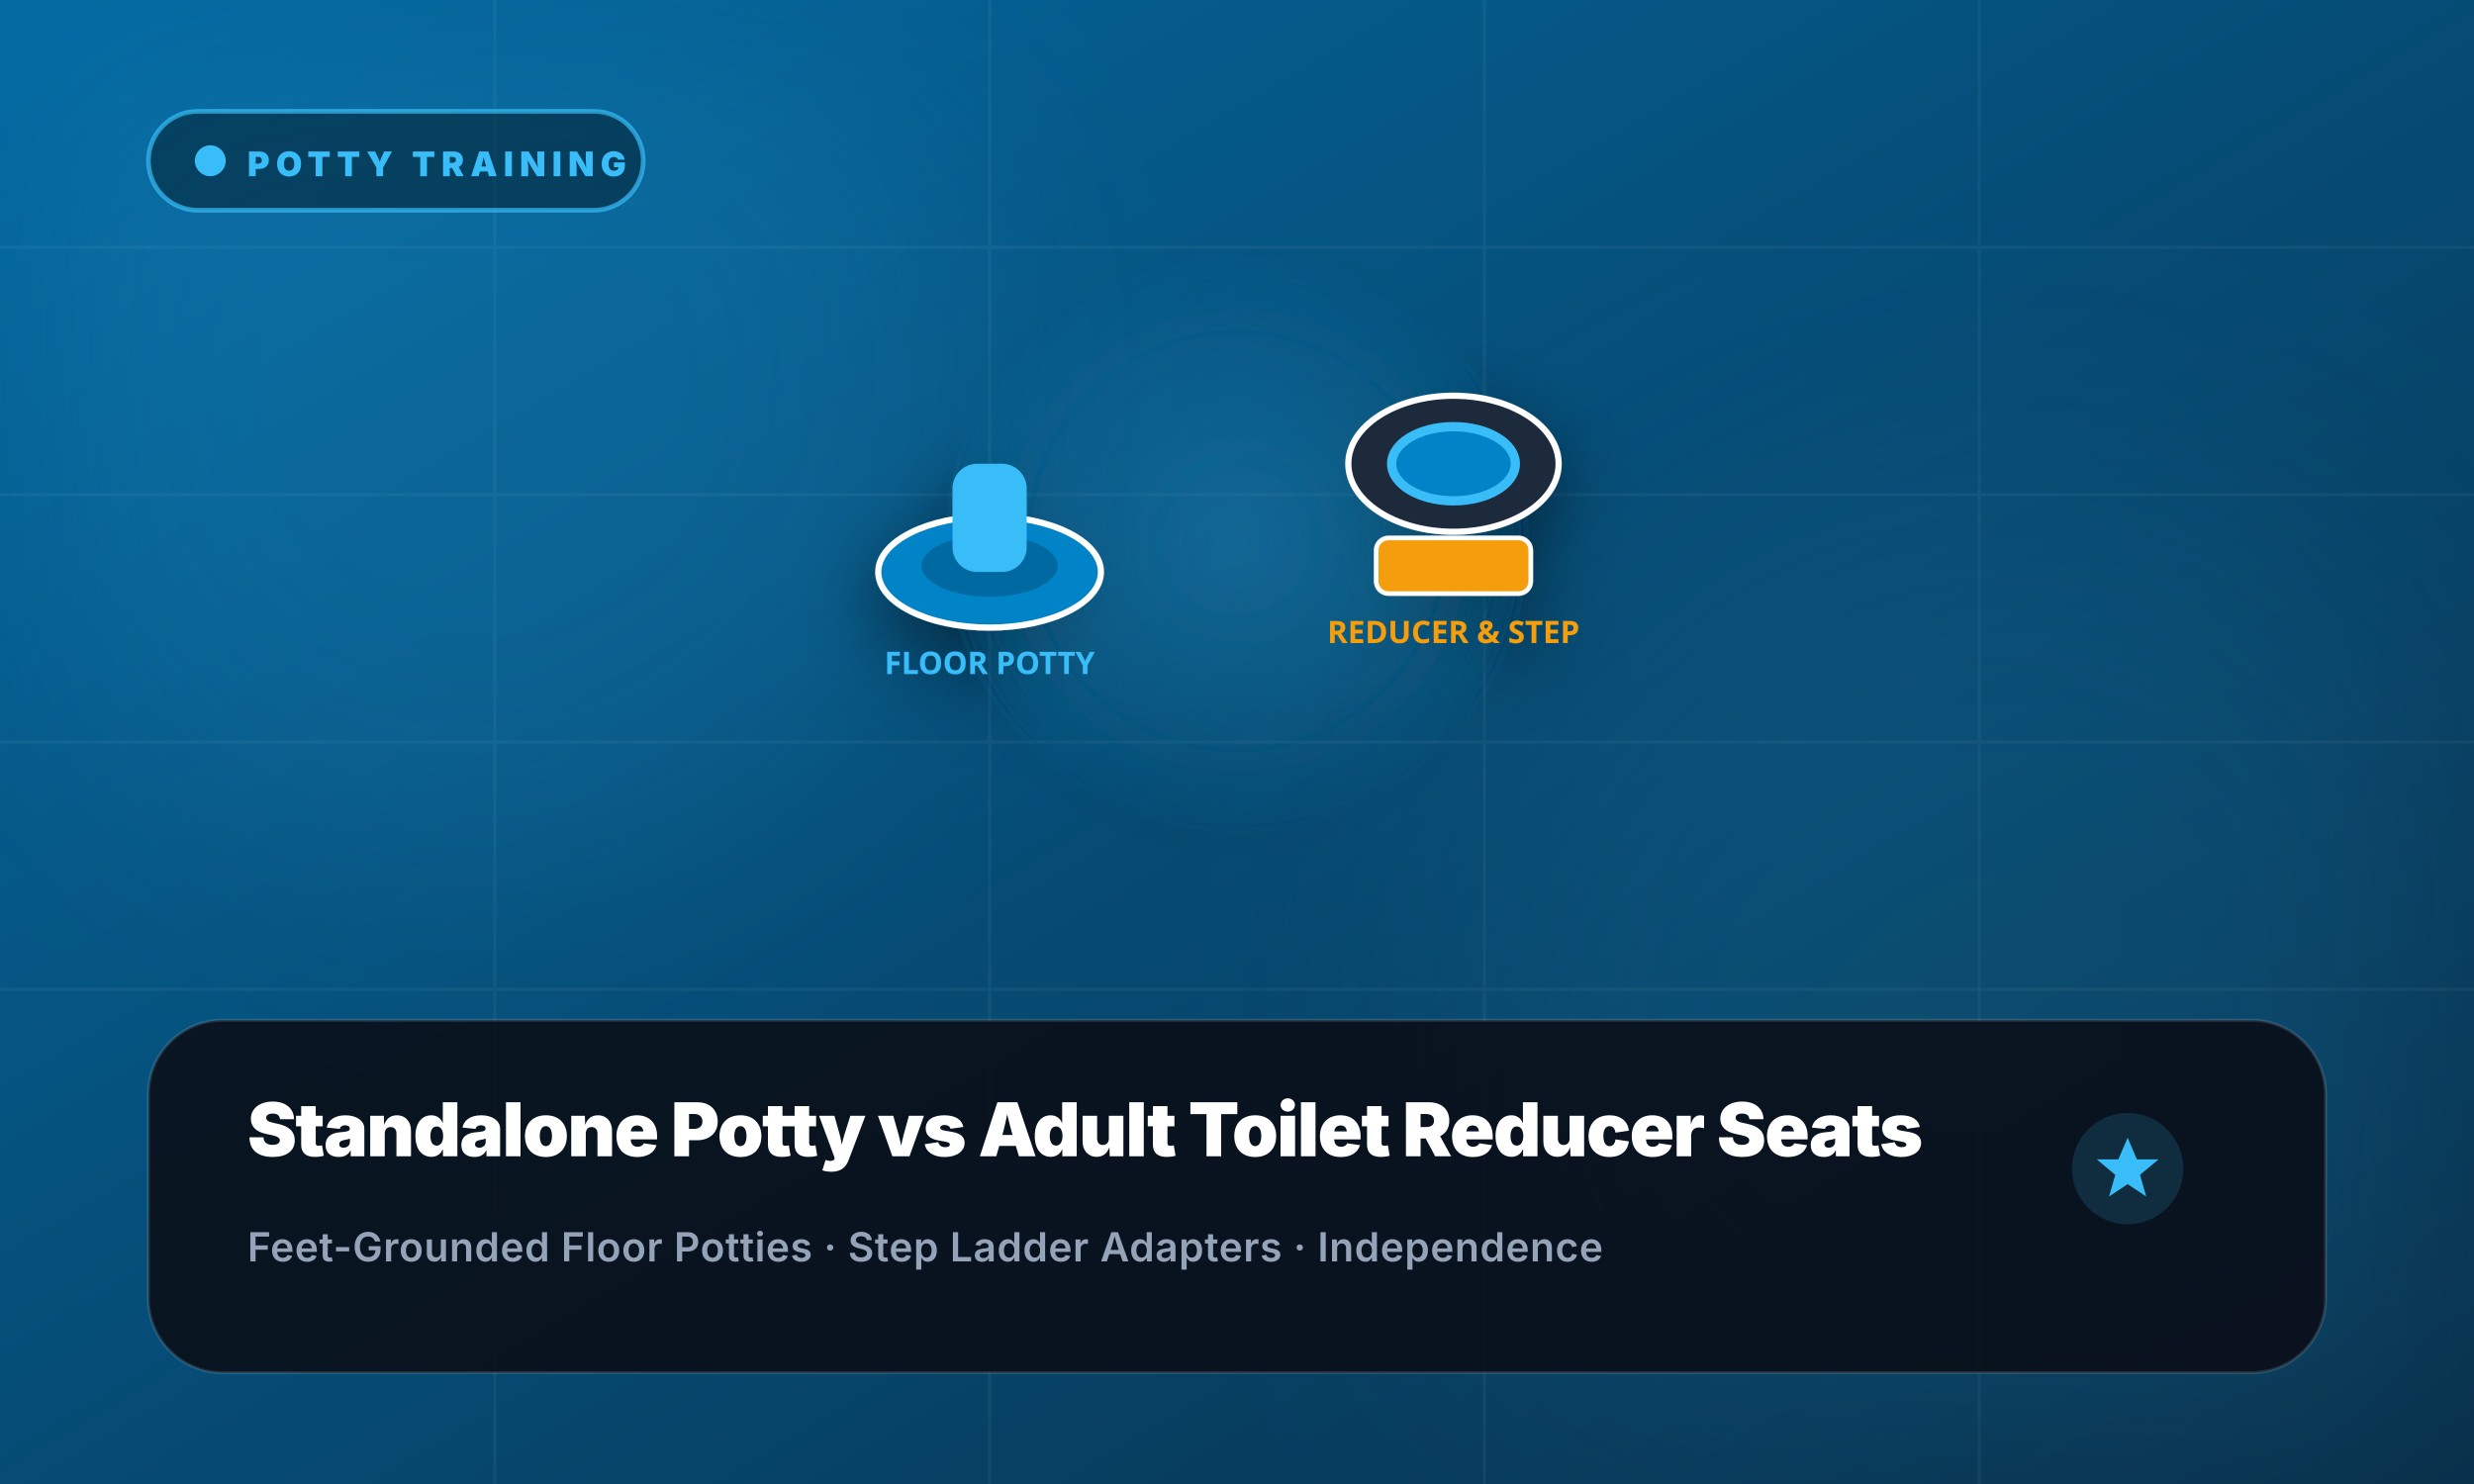
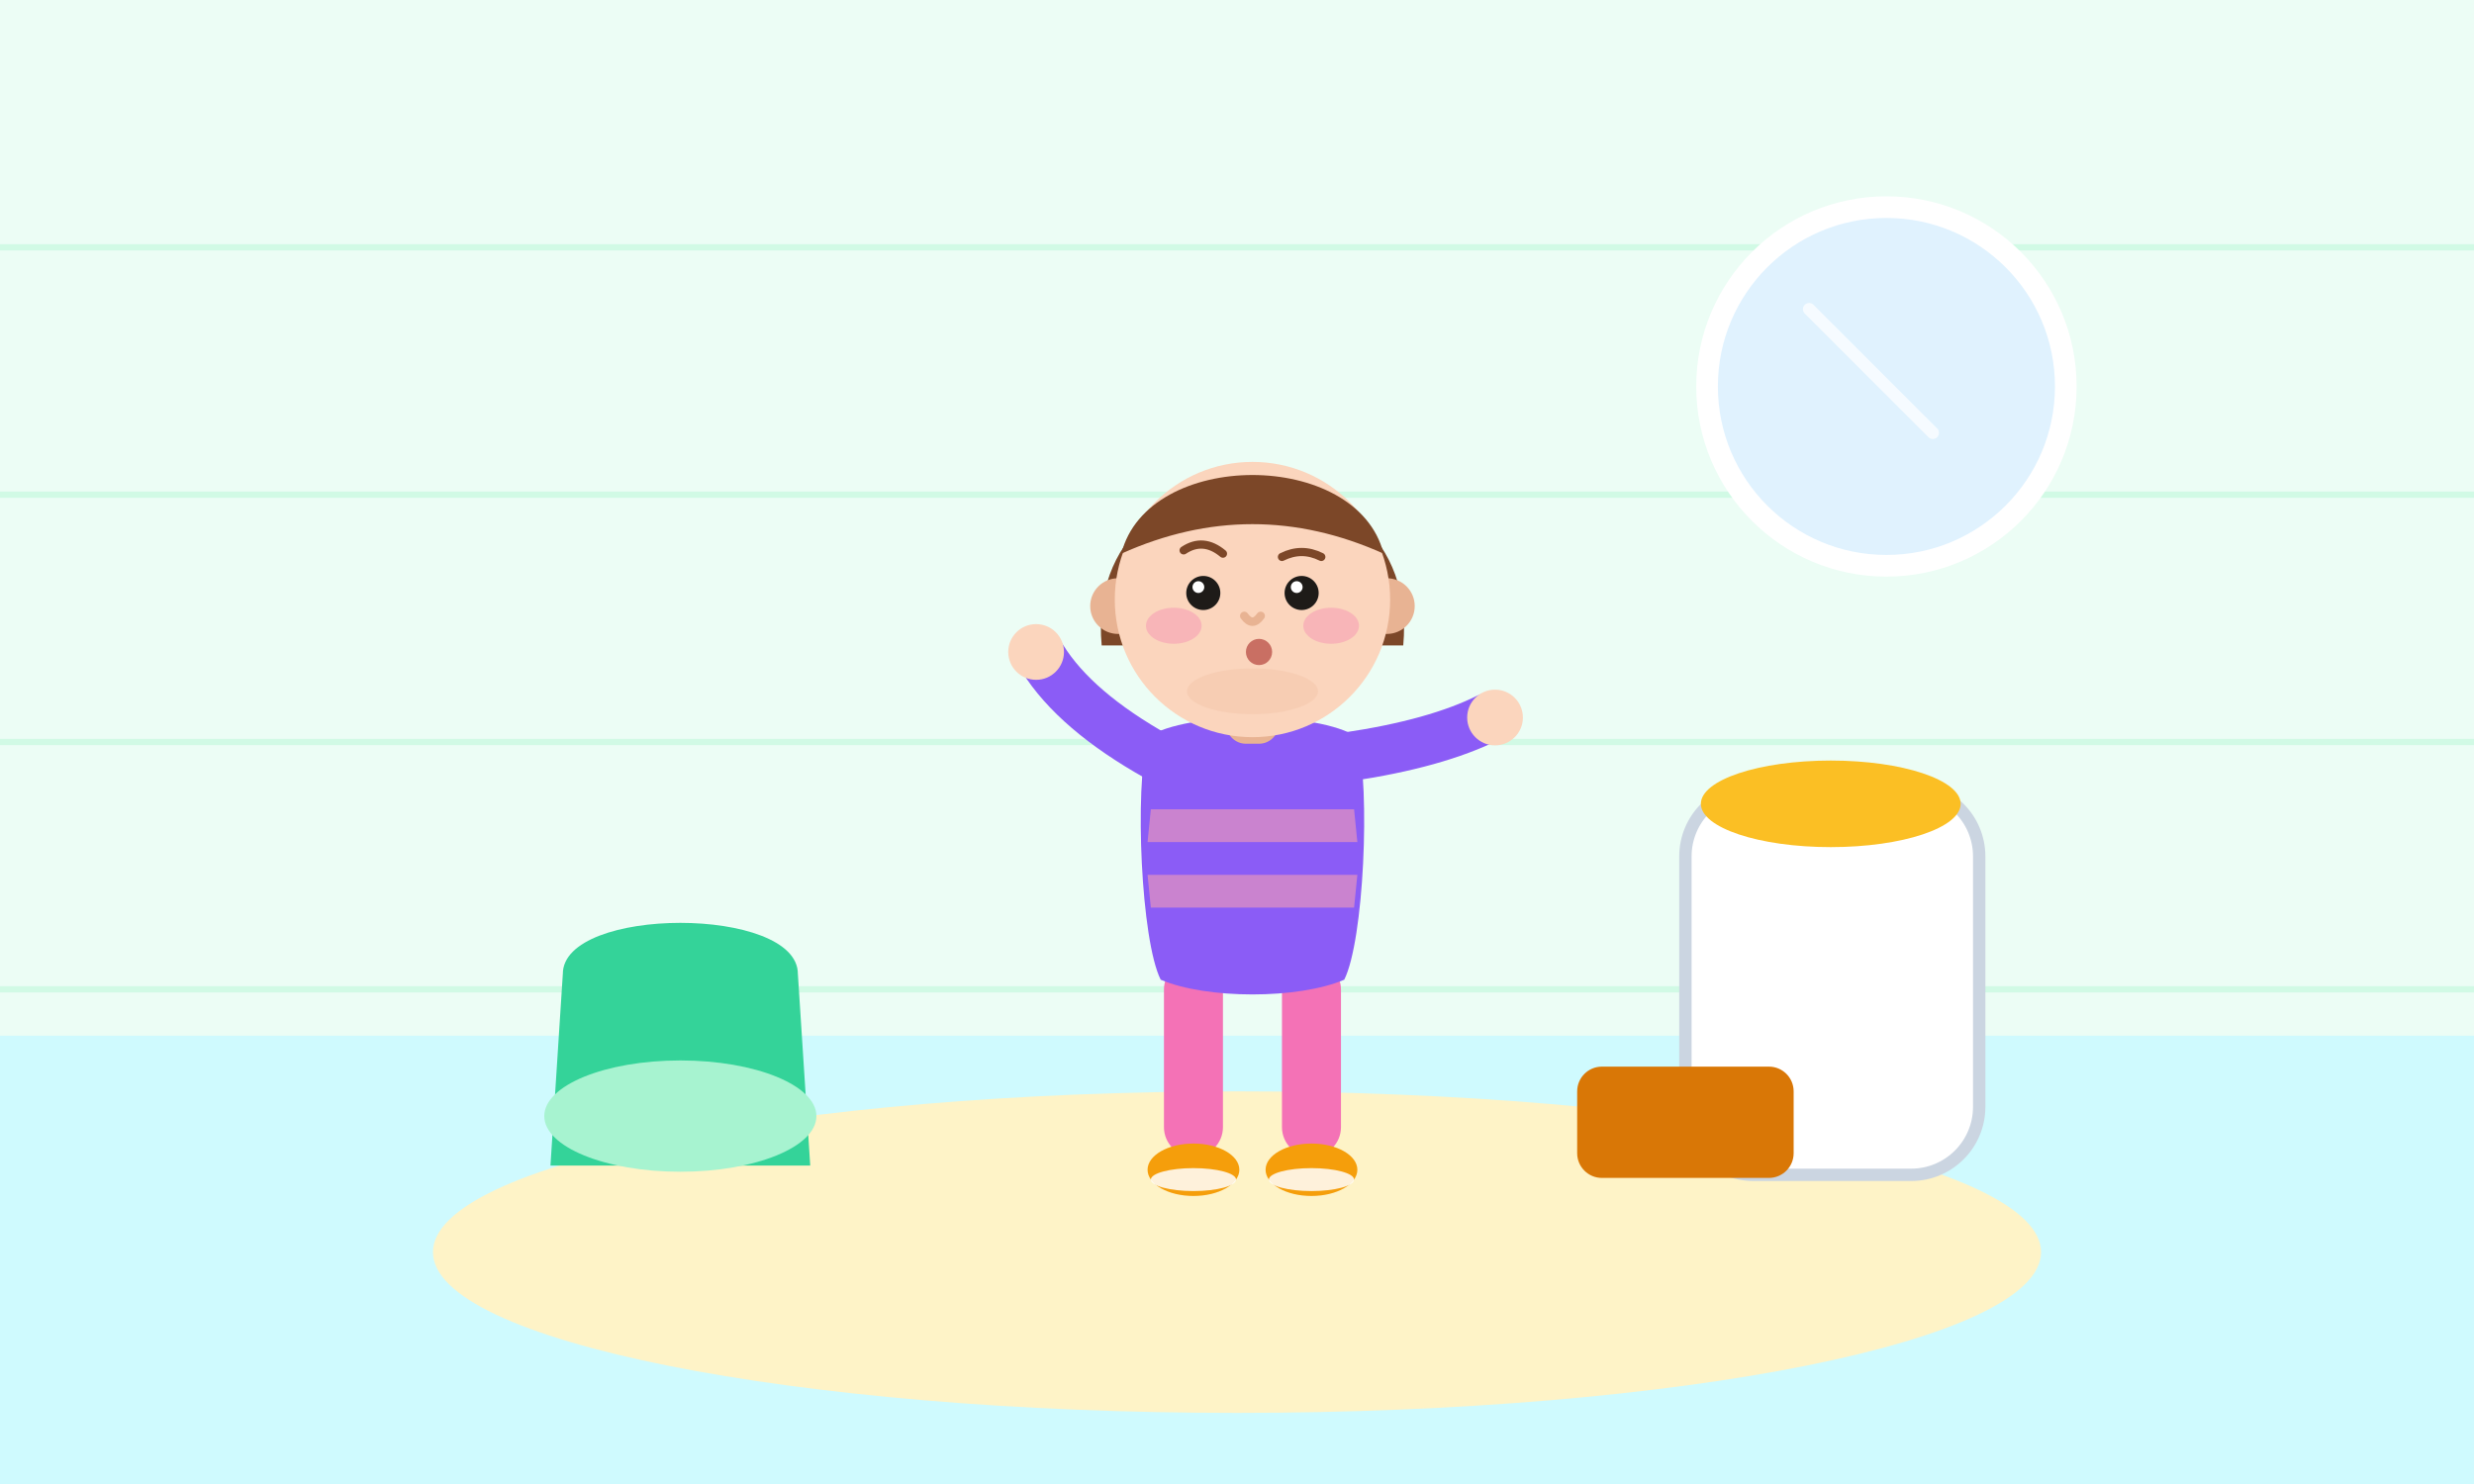
<svg xmlns="http://www.w3.org/2000/svg" viewBox="0 0 800 480" width="800" height="480">
  <defs>
-     <linearGradient id="bgGrad" x1="0%" y1="0%" x2="100%" y2="100%">
-       <stop offset="0%" stop-color="#0369a1" />
-       <stop offset="100%" stop-color="#082f49" />
-     </linearGradient>
-     <radialGradient id="sunGlow" cx="50%" cy="50%" r="50%">
-       <stop offset="0%" stop-color="#38bdf8" stop-opacity="0.8" />
-       <stop offset="100%" stop-color="#38bdf8" stop-opacity="0" />
-     </radialGradient>
-     <filter id="shadow" x="-10%" y="-10%" width="120%" height="120%">
-       <feDropShadow dx="0" dy="8" stdDeviation="12" flood-color="#000000" flood-opacity="0.5" />
+     <filter id="softShadow_p8" x="-20%" y="-20%" width="140%" height="140%">
+       <feDropShadow dx="0" dy="8" stdDeviation="10" flood-color="#1e293b" flood-opacity="0.12" />
    </filter>
  </defs>
-   <rect width="800" height="480" fill="url(#bgGrad)" />
-   <g opacity="0.05" stroke="#ffffff" stroke-width="1">
+   <rect width="800" height="480" fill="#ECFDF5" />
+   <g stroke="#D1FAE5" stroke-width="2">
    <line x1="0" y1="80" x2="800" y2="80" />
    <line x1="0" y1="160" x2="800" y2="160" />
    <line x1="0" y1="240" x2="800" y2="240" />
    <line x1="0" y1="320" x2="800" y2="320" />
-     <line x1="160" y1="0" x2="160" y2="480" />
-     <line x1="320" y1="0" x2="320" y2="480" />
-     <line x1="480" y1="0" x2="480" y2="480" />
-     <line x1="640" y1="0" x2="640" y2="480" />
  </g>
-   <circle cx="150" cy="120" r="160" fill="#38bdf8" opacity="0.12" filter="blur(40px)" />
-   <circle cx="650" cy="340" r="180" fill="#38bdf8" opacity="0.1" filter="blur(50px)" />
-   <g transform="translate(48, 36)">
-     <rect width="160" height="32" rx="16" fill="#000000" opacity="0.4" />
-     <rect width="160" height="32" rx="16" fill="none" stroke="#38bdf8" stroke-width="1.5" opacity="0.7" />
-     <circle cx="20" cy="16" r="5" fill="#38bdf8" />
-     <text x="32" y="21" font-family="system-ui, -apple-system, sans-serif" font-weight="900" font-size="11" fill="#38bdf8" letter-spacing="2">POTTY TRAINING</text>
+   <rect y="335" width="800" height="145" fill="#CFFAFE" />
+   <ellipse cx="400" cy="405" rx="260" ry="52" fill="#FEF3C7" />
+   <circle cx="610" cy="125" r="58" fill="#E0F2FE" stroke="#FFFFFF" stroke-width="7" />
+   <line x1="585" y1="100" x2="625" y2="140" stroke="#FFFFFF" stroke-width="4" opacity="0.7" stroke-linecap="round" />
+   <g transform="translate(220, 355)">
+     <path d="M-38,-40 C-38,-62 38,-62 38,-40 L42,22 L-42,22 Z" fill="#34D399" />
+     <ellipse cx="0" cy="6" rx="44" ry="18" fill="#A7F3D0" />
  </g>
-   <g filter="url(#shadow)">
-     <circle cx="400" cy="175" r="95" fill="url(#sunGlow)" opacity="0.25" />
-     <g transform="translate(320, 160)">
-       <ellipse cx="0" cy="25" rx="36" ry="18" fill="#0284c7" stroke="#ffffff" stroke-width="2" />
-       <ellipse cx="0" cy="23" rx="22" ry="10" fill="#0369a1" />
-       <rect x="-12" y="-10" width="24" height="35" rx="8" fill="#38bdf8" />
-       <text x="0" y="58" text-anchor="middle" font-family="system-ui, sans-serif" font-weight="800" font-size="10" fill="#38bdf8">FLOOR POTTY</text>
-     </g>
-     <g transform="translate(470, 150)">
-       <ellipse cx="0" cy="0" rx="34" ry="22" fill="#1e293b" stroke="#ffffff" stroke-width="2" />
-       <ellipse cx="0" cy="0" rx="20" ry="12" fill="#0284c7" stroke="#38bdf8" stroke-width="3" />
-       <rect x="-25" y="24" width="50" height="18" rx="4" fill="#f59e0b" stroke="#ffffff" stroke-width="1.5" />
-       <text x="0" y="58" text-anchor="middle" font-family="system-ui, sans-serif" font-weight="800" font-size="10" fill="#f59e0b">REDUCER &amp; STEP</text>
-     </g>
+   <g transform="translate(405, 266) scale(1.06)">
+     <rect x="-27" y="42" width="18" height="60" rx="9" fill="#F472B6" />
+     <rect x="9" y="42" width="18" height="60" rx="9" fill="#F472B6" />
+     <ellipse cx="-18" cy="106" rx="14" ry="8" fill="#F59E0B" />
+     <ellipse cx="-18" cy="109" rx="13" ry="3.5" fill="#FFFFFF" opacity="0.85" />
+     <ellipse cx="18" cy="106" rx="14" ry="8" fill="#F59E0B" />
+     <ellipse cx="18" cy="109" rx="13" ry="3.5" fill="#FFFFFF" opacity="0.85" />
+     <path d="M-29,-20 Q-54,-34 -64,-50" fill="none" stroke="#8B5CF6" stroke-width="15" stroke-linecap="round" />
+     <circle cx="-66" cy="-52" r="8.5" fill="#FBD5BD" />
+     <path d="M29,-20 Q56,-24 72,-32" fill="none" stroke="#8B5CF6" stroke-width="15" stroke-linecap="round" />
+     <circle cx="74" cy="-32" r="8.5" fill="#FBD5BD" />
+     <path d="M-32,-26 C-36,-10 -34,36 -28,48 C-14,54 14,54 28,48 C34,36 36,-10 32,-26 C20,-34 -20,-34 -32,-26 Z" fill="#8B5CF6" />
+     <path d="M-31,-4 L31,-4 L32,6 L-32,6 Z" fill="#FDA4AF" opacity="0.55" />
+     <path d="M-32,16 L32,16 L31,26 L-31,26 Z" fill="#FDA4AF" opacity="0.55" />
+     <rect x="-8" y="-38" width="16" height="14" rx="6" fill="#E8B393" />
+     <path d="M-46,-54 C-52,-120 52,-120 46,-54 Z" fill="#7C4728" />
+     <circle cx="-41" cy="-66" r="8.5" fill="#E8B393" />
+     <circle cx="41" cy="-66" r="8.5" fill="#E8B393" />
+     <circle cx="0" cy="-68" r="42" fill="#FBD5BD" />
+     <ellipse cx="0" cy="-40" rx="20" ry="7" fill="#E8B393" opacity="0.22" />
+     <ellipse cx="-24" cy="-60" rx="8.5" ry="5.5" fill="#F48FB1" opacity="0.45" />
+     <ellipse cx="24" cy="-60" rx="8.5" ry="5.5" fill="#F48FB1" opacity="0.45" />
+     <path d="M-2.5,-63 Q0,-59.5 2.5,-63" fill="none" stroke="#E8B393" stroke-width="2.6" stroke-linecap="round" />
+     <path d="M-21,-83 Q-15,-87 -9,-82" fill="none" stroke="#7C4728" stroke-width="2.5" stroke-linecap="round" />
+     <path d="M9,-81 Q15,-84 21,-81" fill="none" stroke="#7C4728" stroke-width="2.5" stroke-linecap="round" />
+     <circle cx="-15" cy="-70" r="5.2" fill="#1E1B18" />
+     <circle cx="-16.5" cy="-71.8" r="1.8" fill="#FFFFFF" />
+     <circle cx="15" cy="-70" r="5.2" fill="#1E1B18" />
+     <circle cx="13.5" cy="-71.8" r="1.8" fill="#FFFFFF" />
+     <circle cx="2" cy="-52" r="4" fill="#C96F63" />
+     <path d="M-40,-82 Q0,-100 40,-82 C32,-114 -32,-114 -40,-82 Z" fill="#7C4728" />
  </g>
-   <g transform="translate(48, 330)">
-     <rect width="704" height="114" rx="24" fill="#090d16" opacity="0.88" />
-     <rect width="704" height="114" rx="24" fill="none" stroke="#ffffff" stroke-width="1" opacity="0.12" />
-     <text x="32" y="44" font-family="system-ui, -apple-system, sans-serif" font-weight="900" font-size="24" fill="#ffffff" letter-spacing="-0.5">Standalone Potty vs Adult Toilet Reducer Seats</text>
-     <text x="32" y="78" font-family="system-ui, -apple-system, sans-serif" font-weight="600" font-size="13" fill="#94a3b8" letter-spacing="0.2">Feet-Grounded Floor Potties · Step Ladder Adapters · Independence</text>
-     <g transform="translate(640, 48)">
-       <circle cx="0" cy="0" r="18" fill="#38bdf8" opacity="0.15" />
-       <polygon points="0,-10 3,-3 10,-3 4,2 6,9 0,5 -6,9 -4,2 -10,-3 -3,-3" fill="#38bdf8" />
-     </g>
-   </g>
+   <rect x="545" y="255" width="95" height="125" rx="22" fill="#FFFFFF" stroke="#CBD5E1" stroke-width="4" />
+   <ellipse cx="592" cy="260" rx="42" ry="14" fill="#FBBF24" />
+   <rect x="510" y="345" width="70" height="36" rx="8" fill="#D97706" />
</svg>
